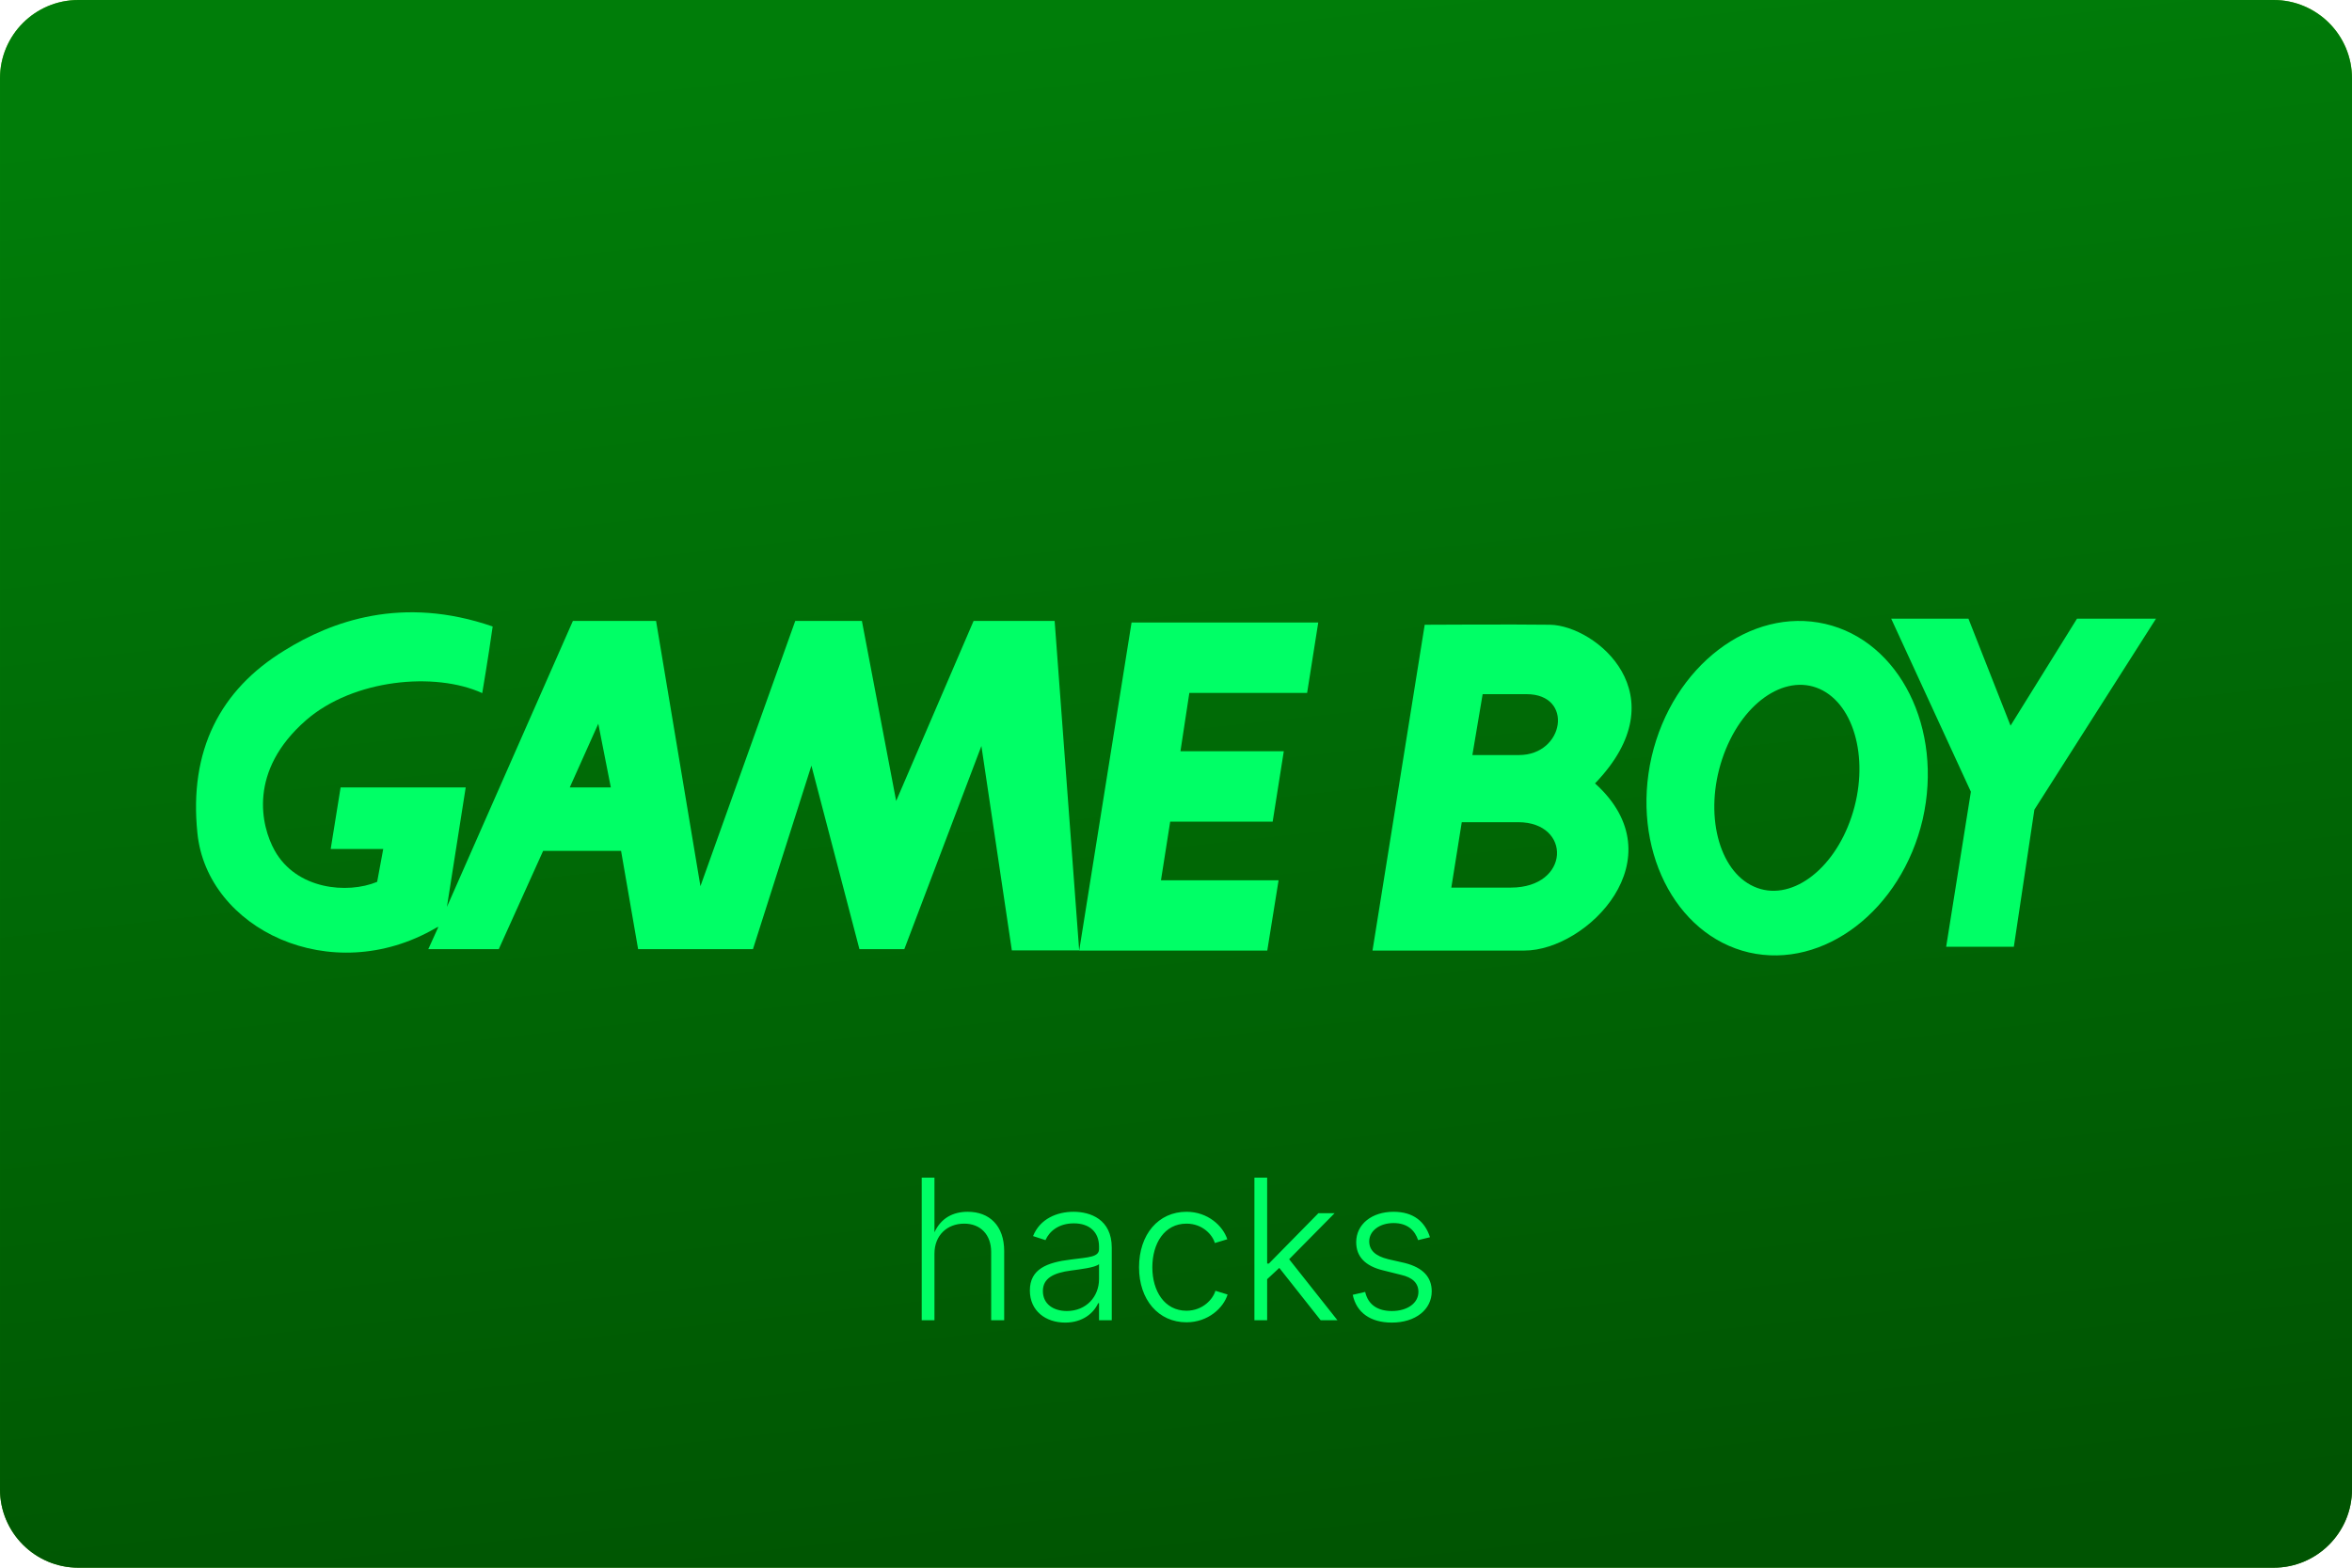
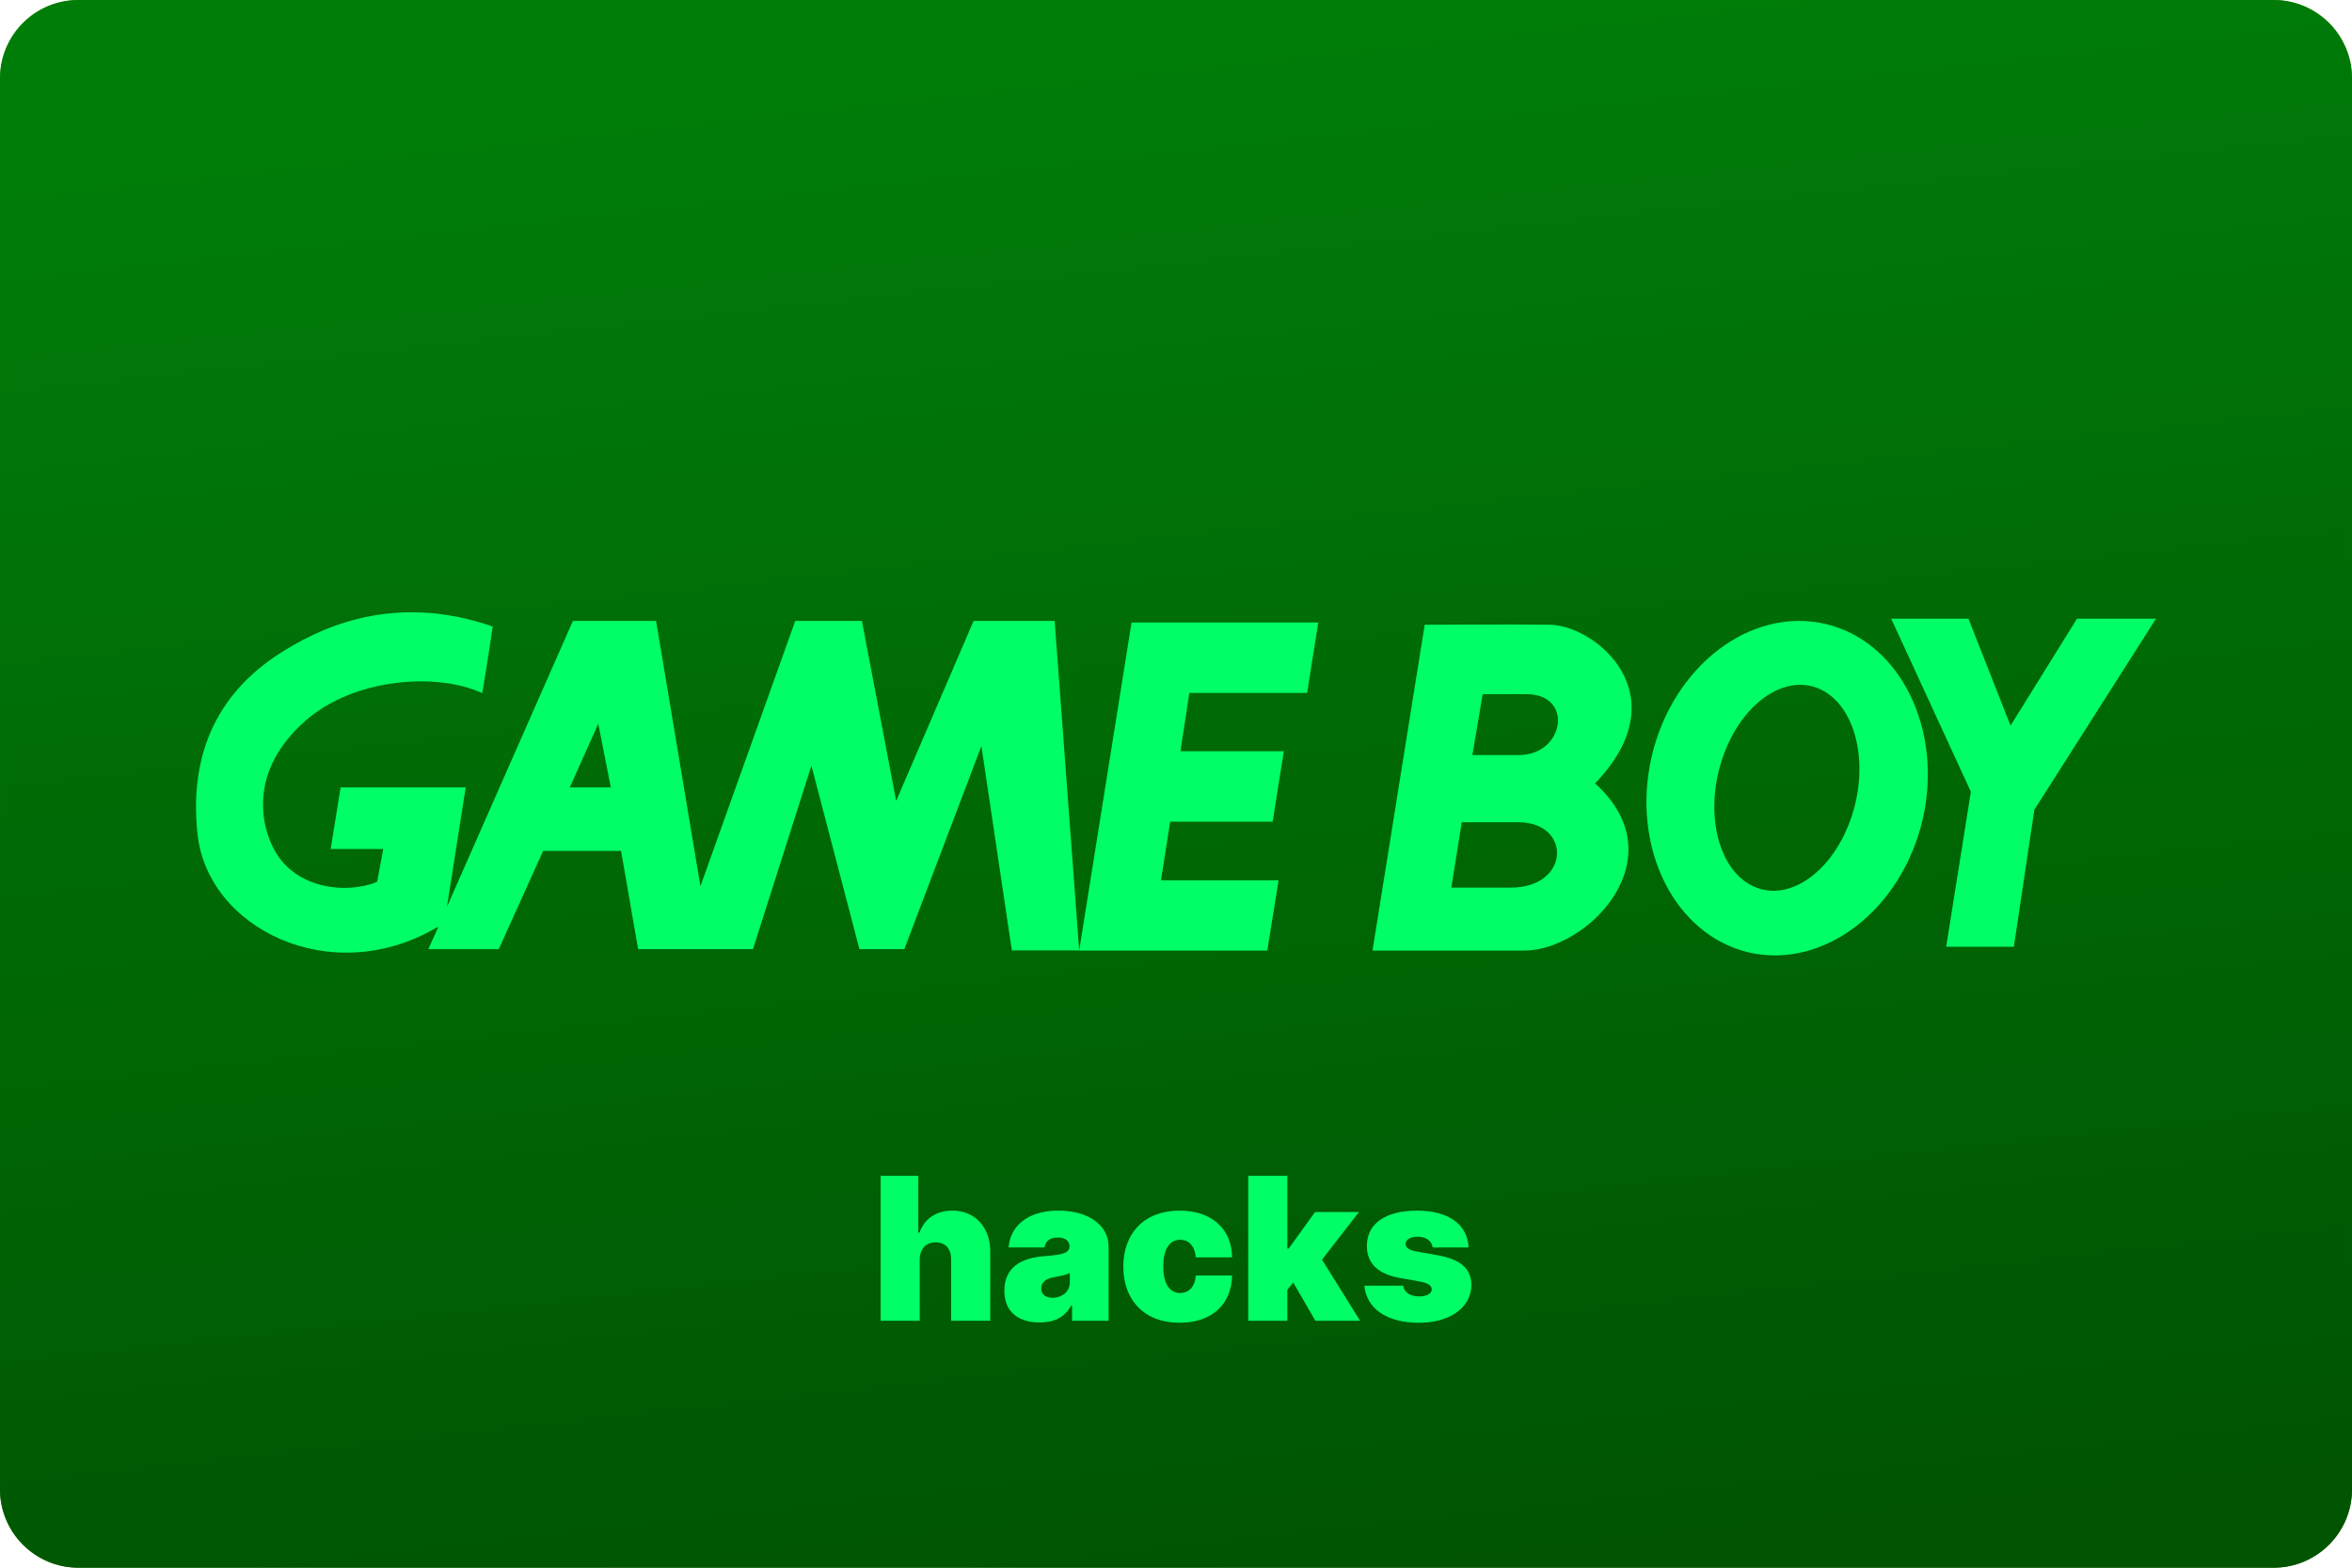
<svg xmlns="http://www.w3.org/2000/svg" width="480" height="320" version="1.1" viewBox="0 0 127 84.667">
  <defs>
    <linearGradient id="a" x1="58.769" x2="71.208" y2="103.75" gradientTransform="translate(1.3711e-6)" gradientUnits="userSpaceOnUse">
      <stop stop-color="#68b723" offset="0" />
      <stop stop-color="#206b00" offset="1" />
    </linearGradient>
    <linearGradient id="b" x1="80.364" x2="71.062" y1="84.667" gradientUnits="userSpaceOnUse">
      <stop stop-color="#005402" offset="0" />
      <stop stop-color="#007d09" offset="1" />
    </linearGradient>
  </defs>
-   <g>
-     <rect x="1.25e-7" y="1.3549e-6" width="127" height="84.667" ry="4.233" fill="url(#a)" stroke-linecap="square" stroke-linejoin="round" stroke-width=".529" style="paint-order:stroke fill markers" />
-     <rect x="-1.123e-6" width="127" height="84.667" ry="4.233" fill="url(#b)" style="paint-order:stroke markers fill" />
-     <g transform="matrix(.35508 0 0 .35508 90.408 63.307)" fill="#0f6">
-       <path d="m-167.97-58.526 4.339-9.684 1.905 9.684h-6.244m61.41-25.321-11.774 27.384-5.212-27.384h-10.134l-14.42 40.349-6.747-40.349h-12.647l-19.156 43.498 2.857-18.177h-19.024l-1.508 9.366h7.99l-0.926 5.001c-4.551 1.879-12.277 1.164-15.584-4.763-2.09-3.757-4.048-12.118 4.763-19.817 7.197-6.271 19.632-7.408 26.802-4.128 0 0 0.9-5.265 1.587-10.134-13.785-4.763-24.5-0.794-31.671 3.651-9.816 6.006-14.526 15.24-13.229 27.781 1.455 14.526 20.267 23.707 36.221 14.446 0.185-0.079 0.265-0.159 0.423-0.185l-1.535 3.387h10.716l6.747-14.949h11.853l2.593 14.949h17.462l8.89-27.914 7.303 27.914h6.826l11.721-30.903 4.63 31.089h10.239l-3.731-50.112z" stroke-width=".265" />
-       <polyline transform="matrix(.26458 0 0 .26458 -225.04 -85.143)" points="508.5 194.4 616.6 194.4 623.1 154 555.5 154 560.8 120.3 619.7 120.3 626.1 79.8 566.7 79.8 571.8 46.3 639.5 46.3 645.9 5.8 538.6 5.8 508.5 194.4" />
-       <polyline transform="matrix(.26458 0 0 .26458 -225.04 -85.143)" points="1043.8 65.1 1019.6 3.6 975.2 3.6 1021 103.1 1006.8 192.2 1045.7 192.2 1057.5 113.4 1127.4 3.6 1082 3.6 1043.8 65.1" />
-       <path d="m26.944-54.054c-2.752 8.255-9.419 13.07-14.843 10.61-5.397-2.408-7.593-11.112-4.815-19.42 2.778-8.334 9.419-13.044 14.817-10.636 5.424 2.434 7.62 11.139 4.842 19.447m-3.995-29.342c-11.377-2.619-23.204 6.429-26.405 20.214-3.148 13.811 3.466 27.12 14.817 29.766 11.377 2.593 23.178-6.456 26.405-20.241 3.148-13.811-3.493-27.12-14.817-29.739z" stroke-width=".265" />
-       <path d="m-23.618-63.447h-7.091l1.561-9.26h6.668c7.25 0 5.768 9.26-1.138 9.26m-1.244 20.161h-9.049l1.587-9.948h8.572c8.176 0 7.938 9.948-1.111 9.948zm6.006-39.979c-5.53-0.079-19.209 0-19.209 0h0.106l-7.938 49.556h23.098c9.525 0 23.416-13.996 10.742-25.426 12.965-13.467 0.106-23.971-6.8-24.13z" stroke-width=".265" />
-     </g>
-     <text x="48.88" y="71.306" fill="#00ff66" font-family="sans-serif" font-size="10.583px" stroke-width=".265" style="line-height:1.25" xml:space="preserve">
-       <tspan x="48.88" y="71.306" fill="#00ff66" font-family="Inter" font-size="10.583px" font-weight="300" stroke-width=".265" style="font-variant-caps:normal;font-variant-east-asian:normal;font-variant-ligatures:normal;font-variant-numeric:normal">hacks</tspan>
-     </text>
+   <rect x="1.25e-7" y="1.3549e-6" width="127" height="84.667" ry="4.233" fill="url(#a)" stroke-linecap="square" stroke-linejoin="round" stroke-width=".529" style="paint-order:stroke fill markers" />
+   <rect x="-1.123e-6" width="127" height="84.667" ry="4.233" fill="url(#b)" style="paint-order:stroke markers fill" />
+   <g transform="matrix(.35508 0 0 .35508 90.408 63.307)" fill="#0f6">
+     <path d="m-167.97-58.526 4.339-9.684 1.905 9.684h-6.244m61.41-25.321-11.774 27.384-5.212-27.384h-10.134l-14.42 40.349-6.747-40.349h-12.647l-19.156 43.498 2.857-18.177h-19.024l-1.508 9.366h7.99l-0.926 5.001c-4.551 1.879-12.277 1.164-15.584-4.763-2.09-3.757-4.048-12.118 4.763-19.817 7.197-6.271 19.632-7.408 26.802-4.128 0 0 0.9-5.265 1.587-10.134-13.785-4.763-24.5-0.794-31.671 3.651-9.816 6.006-14.526 15.24-13.229 27.781 1.455 14.526 20.267 23.707 36.221 14.446 0.185-0.079 0.265-0.159 0.423-0.185l-1.535 3.387h10.716l6.747-14.949h11.853l2.593 14.949h17.462l8.89-27.914 7.303 27.914h6.826l11.721-30.903 4.63 31.089h10.239l-3.731-50.112z" stroke-width=".265" />
+     <polyline transform="matrix(.26458 0 0 .26458 -225.04 -85.143)" points="508.5 194.4 616.6 194.4 623.1 154 555.5 154 560.8 120.3 619.7 120.3 626.1 79.8 566.7 79.8 571.8 46.3 639.5 46.3 645.9 5.8 538.6 5.8 508.5 194.4" />
+     <polyline transform="matrix(.26458 0 0 .26458 -225.04 -85.143)" points="1043.8 65.1 1019.6 3.6 975.2 3.6 1021 103.1 1006.8 192.2 1045.7 192.2 1057.5 113.4 1127.4 3.6 1082 3.6 1043.8 65.1" />
+     <path d="m26.944-54.054c-2.752 8.255-9.419 13.07-14.843 10.61-5.397-2.408-7.593-11.112-4.815-19.42 2.778-8.334 9.419-13.044 14.817-10.636 5.424 2.434 7.62 11.139 4.842 19.447m-3.995-29.342c-11.377-2.619-23.204 6.429-26.405 20.214-3.148 13.811 3.466 27.12 14.817 29.766 11.377 2.593 23.178-6.456 26.405-20.241 3.148-13.811-3.493-27.12-14.817-29.739z" stroke-width=".265" />
+     <path d="m-23.618-63.447h-7.091l1.561-9.26h6.668c7.25 0 5.768 9.26-1.138 9.26m-1.244 20.161h-9.049l1.587-9.948h8.572c8.176 0 7.938 9.948-1.111 9.948zm6.006-39.979c-5.53-0.079-19.209 0-19.209 0h0.106l-7.938 49.556h23.098c9.525 0 23.416-13.996 10.742-25.426 12.965-13.467 0.106-23.971-6.8-24.13z" stroke-width=".265" />
+   </g>
+   <g transform="matrix(1.0173 0 0 1.0173 -2.7113 -1.2087)" fill="#0f6" stroke-width=".265" aria-label="hacks">
+     <path d="m51.481 68.059c0.004-0.571 0.334-0.917 0.842-0.917 0.53 0 0.831 0.346 0.827 0.917v3.247h2.075v-3.683c0.004-1.263-0.793-2.165-2.014-2.165-0.853 0-1.484 0.436-1.744 1.173h-0.06v-3.022h-1.999v7.697h2.075z" />
+     <path d="m57.855 71.396c0.752 0 1.319-0.256 1.669-0.902h0.045v0.812h1.939v-3.954c0-1.067-1.011-1.894-2.661-1.894-1.725 0-2.574 0.902-2.646 1.954h1.909c0.049-0.357 0.312-0.526 0.707-0.526 0.361 0 0.616 0.165 0.616 0.466v0.015c0 0.334-0.368 0.44-1.338 0.511-1.191 0.086-2.12 0.568-2.12 1.834 0 1.15 0.774 1.684 1.879 1.684zm0.676-1.308c-0.353 0-0.601-0.173-0.601-0.496 0-0.297 0.21-0.526 0.692-0.601 0.331-0.053 0.609-0.12 0.827-0.21v0.481c0 0.526-0.447 0.827-0.917 0.827z" />
+     <path d="m65.281 71.411c1.71 0 2.759-0.981 2.781-2.51h-1.924c-0.045 0.605-0.372 0.932-0.827 0.932-0.545 0-0.902-0.466-0.902-1.413s0.357-1.413 0.902-1.413c0.459 0 0.77 0.327 0.827 0.932h1.924c-0.011-1.503-1.082-2.481-2.781-2.481-1.879 0-2.992 1.203-2.992 2.977 0 1.774 1.112 2.977 2.992 2.977z" />
+     <path d="m68.919 71.306h2.075v-1.639l0.312-0.395 1.176 2.033h2.375l-2.022-3.243 1.962-2.529h-2.33l-1.398 1.939h-0.075v-3.864h-2.075z" />
+     <path d="m80.615 67.413c-0.053-1.221-1.067-1.954-2.736-1.954-1.65 0-2.668 0.676-2.661 1.879-0.007 0.909 0.583 1.492 1.759 1.699l1.022 0.18c0.451 0.083 0.654 0.203 0.661 0.421-0.007 0.241-0.282 0.376-0.661 0.376-0.47 0-0.801-0.203-0.857-0.571h-2.059c0.113 1.184 1.135 1.969 2.901 1.969 1.597 0 2.774-0.778 2.781-2.014-0.007-0.853-0.579-1.349-1.759-1.563l-1.173-0.21c-0.44-0.079-0.564-0.237-0.556-0.406-0.007-0.241 0.289-0.376 0.646-0.376 0.41 0 0.752 0.218 0.782 0.571z" />
  </g>
  <style type="text/css">.st0{fill:#FC0C18;}
	.st1{fill:#FC0C18;}</style>
  <style type="text/css">.st0{fill:#FC0C18;}
	.st1{fill:#FC0C18;}</style>
</svg>
